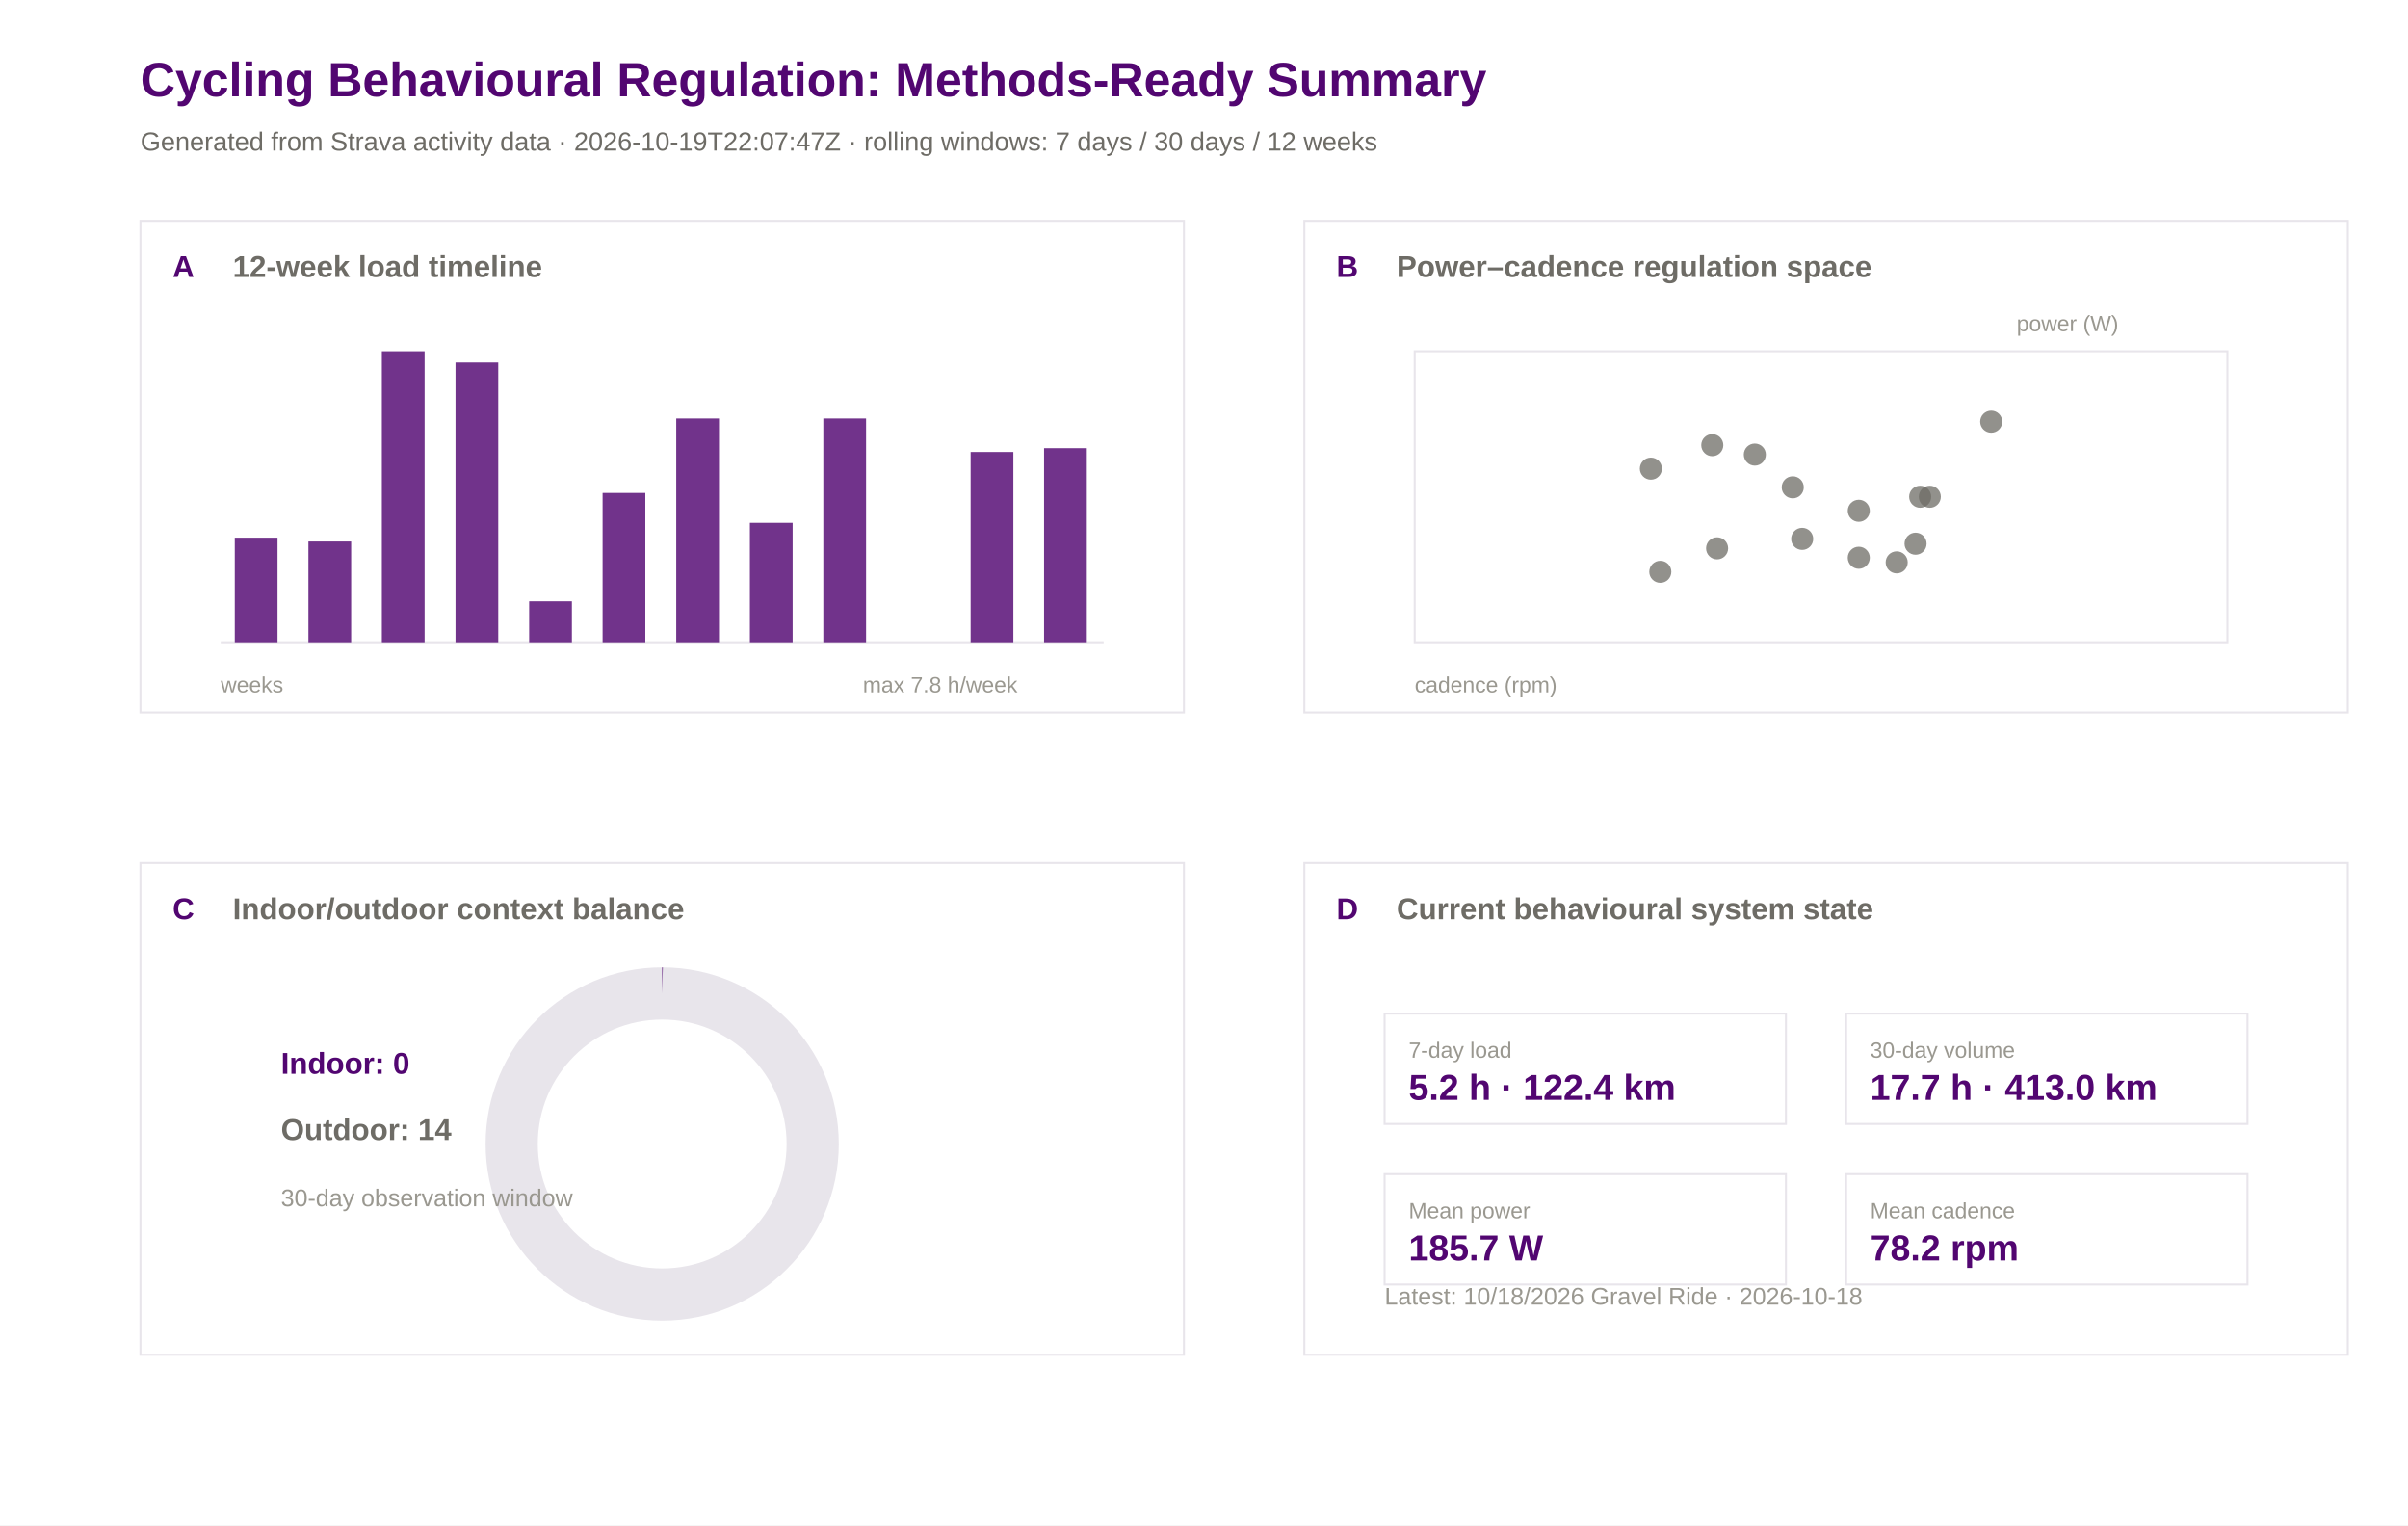
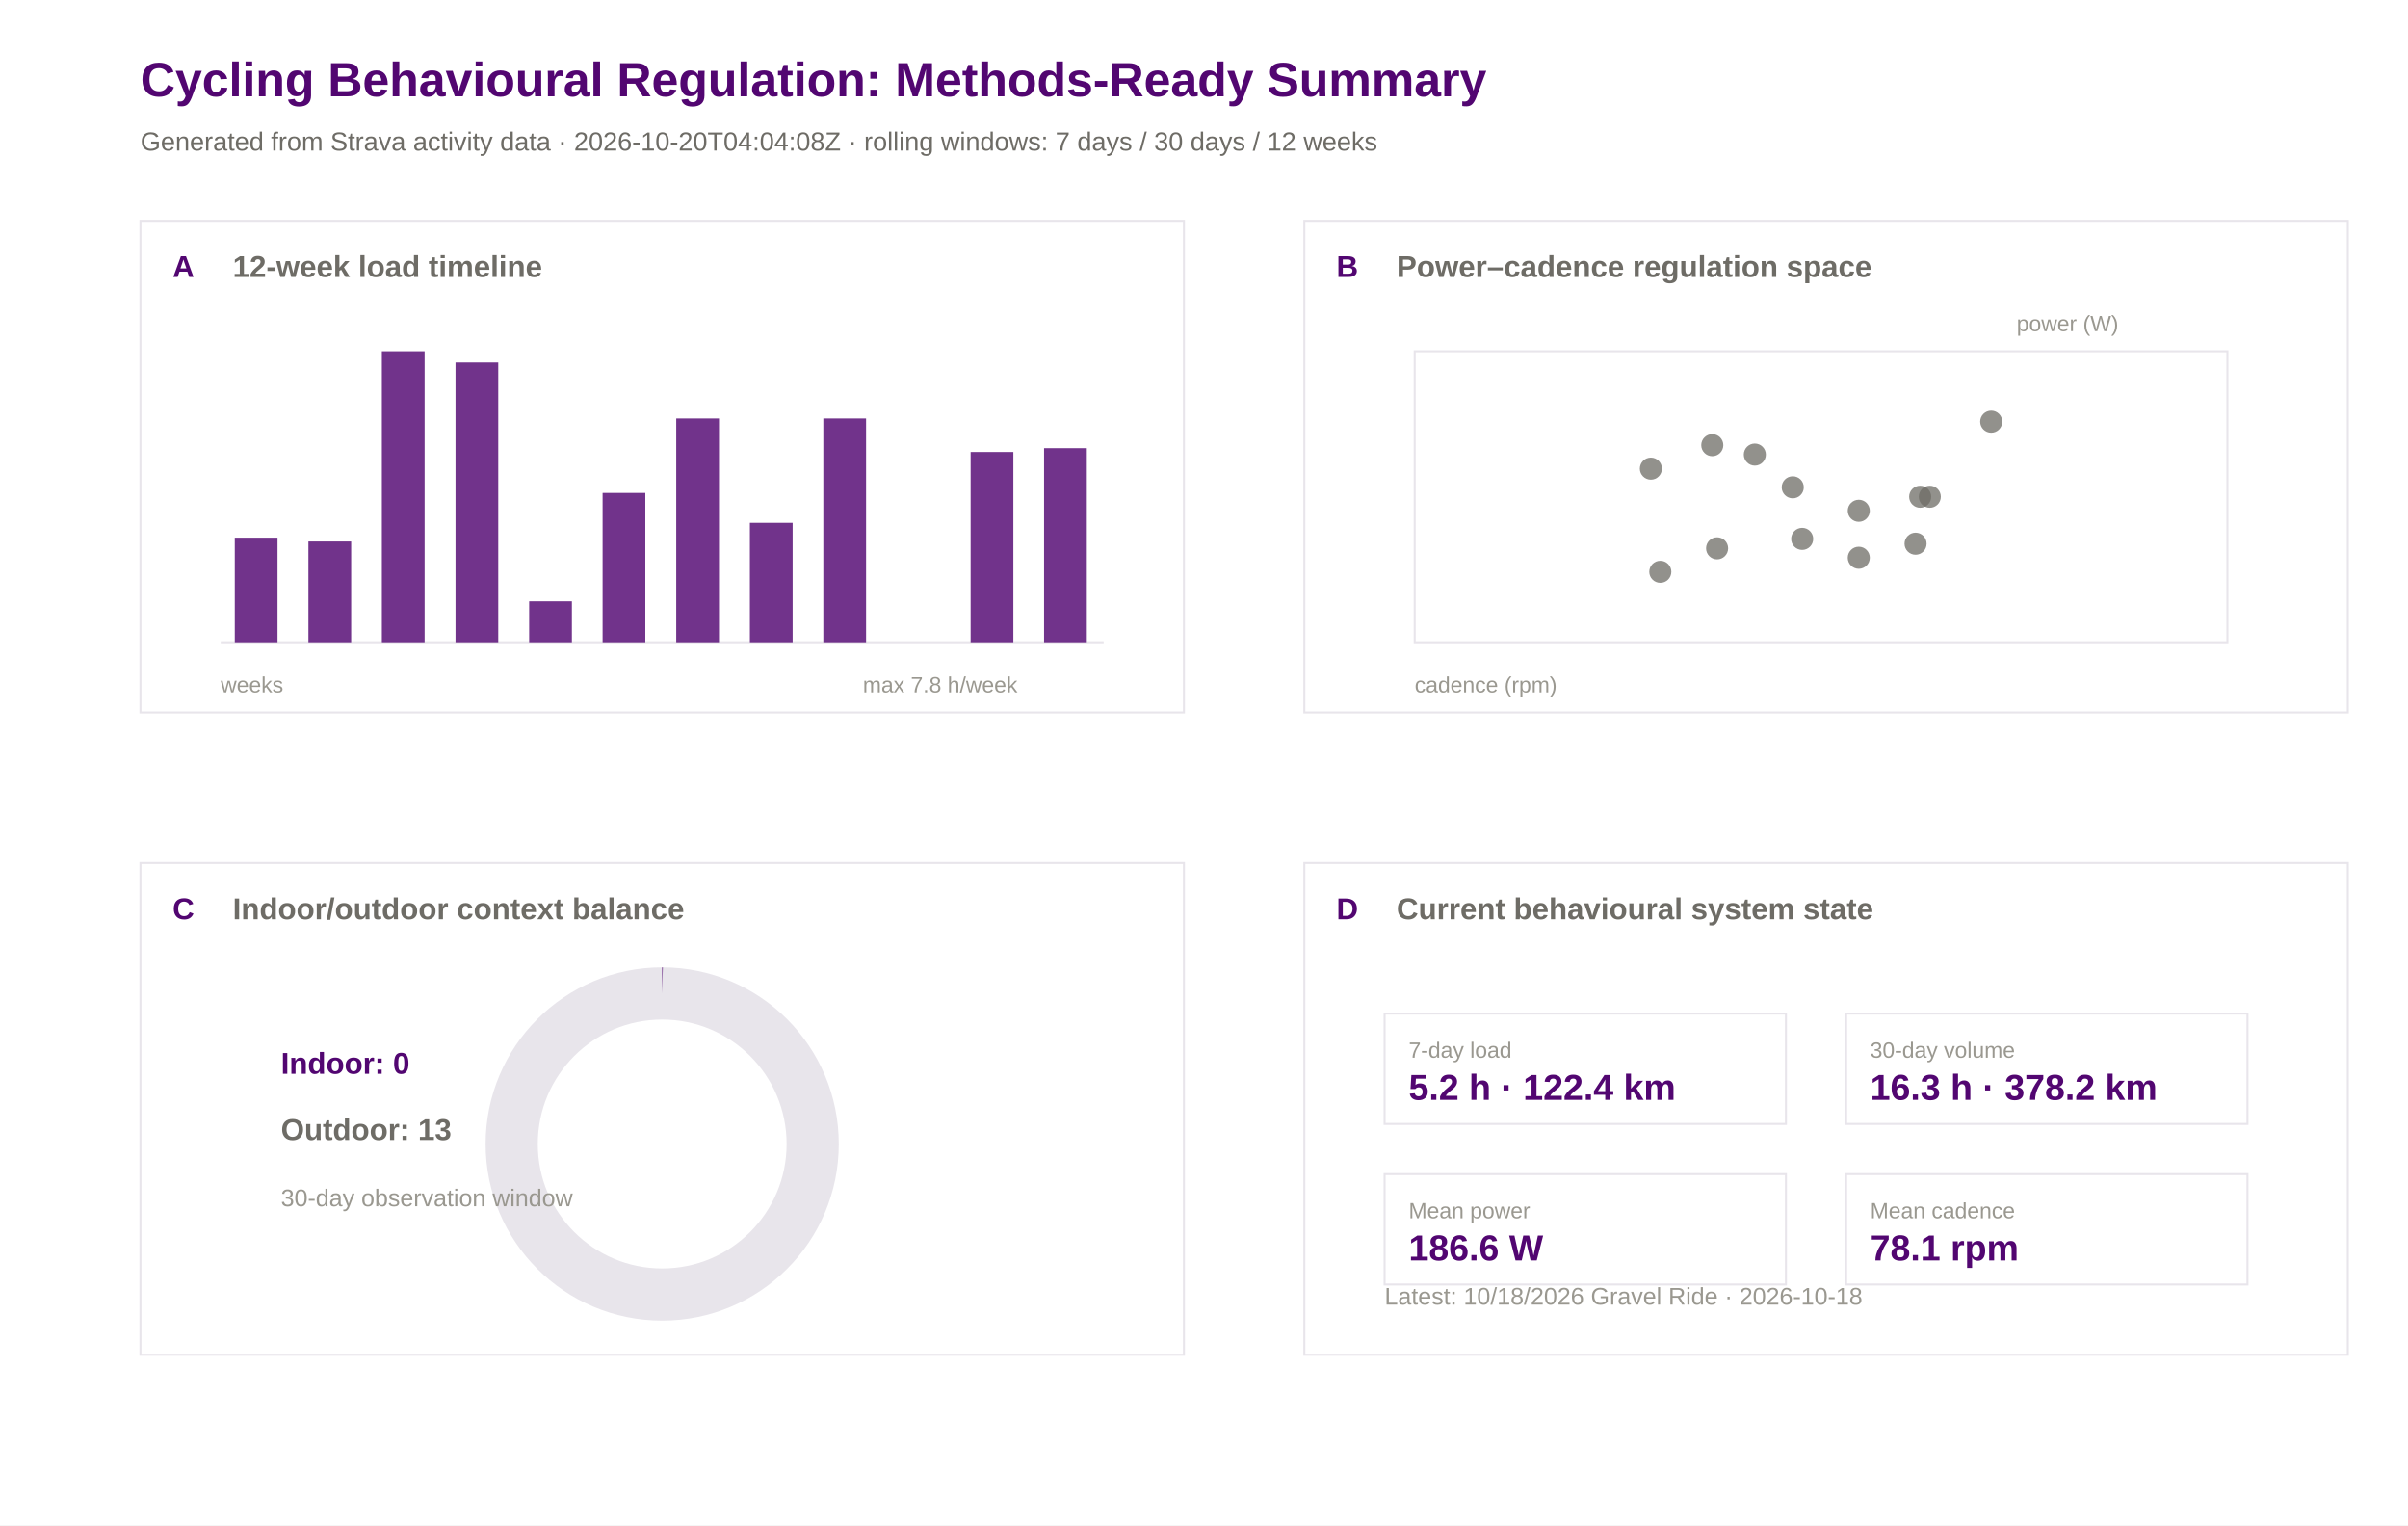
<svg xmlns="http://www.w3.org/2000/svg" width="1200" height="760" viewBox="0 0 1200 760">
  <rect width="100%" height="100%" fill="#ffffff" />
  <text x="70.0" y="48.0" font-family="Arial" font-size="24" font-weight="600" fill="#520671">Cycling Behavioural Regulation: Methods-Ready Summary</text>
-   <text x="70.0" y="75.0" font-family="Arial" font-size="13" font-weight="400" fill="#6e6c66">Generated from Strava activity data · 2026-10-19T22:07:47Z · rolling windows: 7 days / 30 days / 12 weeks</text>
+   <text x="70.0" y="75.0" font-family="Arial" font-size="13" font-weight="400" fill="#6e6c66">Generated from Strava activity data · 2026-10-20T04:04:08Z · rolling windows: 7 days / 30 days / 12 weeks</text>
  <rect x="70" y="110" width="520" height="245" fill="#ffffff" stroke="#e8e5eb" stroke-width="1" />
  <text x="86.0" y="138.0" font-family="Arial" font-size="15" font-weight="600" fill="#520671">A</text>
  <text x="116.0" y="138.0" font-family="Arial" font-size="15" font-weight="600" fill="#6e6c66">12-week load timeline</text>
  <rect x="650" y="110" width="520" height="245" fill="#ffffff" stroke="#e8e5eb" stroke-width="1" />
  <text x="666.0" y="138.0" font-family="Arial" font-size="15" font-weight="600" fill="#520671">B</text>
  <text x="696.0" y="138.0" font-family="Arial" font-size="15" font-weight="600" fill="#6e6c66">Power–cadence regulation space</text>
  <rect x="70" y="430" width="520" height="245" fill="#ffffff" stroke="#e8e5eb" stroke-width="1" />
  <text x="86.0" y="458.0" font-family="Arial" font-size="15" font-weight="600" fill="#520671">C</text>
  <text x="116.0" y="458.0" font-family="Arial" font-size="15" font-weight="600" fill="#6e6c66">Indoor/outdoor context balance</text>
  <rect x="650" y="430" width="520" height="245" fill="#ffffff" stroke="#e8e5eb" stroke-width="1" />
  <text x="666.0" y="458.0" font-family="Arial" font-size="15" font-weight="600" fill="#520671">D</text>
  <text x="696.0" y="458.0" font-family="Arial" font-size="15" font-weight="600" fill="#6e6c66">Current behavioural system state</text>
  <line x1="110" y1="320" x2="550" y2="320" stroke="#e8e5eb" />
  <rect x="117.0" y="267.9" width="21.3" height="52.1" fill="#520671" opacity="0.82" />
  <rect x="153.7" y="269.8" width="21.3" height="50.2" fill="#520671" opacity="0.82" />
  <rect x="190.3" y="175.0" width="21.3" height="145.0" fill="#520671" opacity="0.82" />
  <rect x="227.0" y="180.6" width="21.3" height="139.4" fill="#520671" opacity="0.82" />
  <rect x="263.7" y="299.6" width="21.3" height="20.4" fill="#520671" opacity="0.82" />
  <rect x="300.3" y="245.6" width="21.3" height="74.4" fill="#520671" opacity="0.82" />
  <rect x="337.0" y="208.5" width="21.3" height="111.5" fill="#520671" opacity="0.82" />
  <rect x="373.7" y="260.5" width="21.3" height="59.5" fill="#520671" opacity="0.82" />
  <rect x="410.3" y="208.5" width="21.3" height="111.5" fill="#520671" opacity="0.82" />
  <rect x="447.0" y="320.0" width="21.3" height="0.0" fill="#520671" opacity="0.82" />
  <rect x="483.7" y="225.2" width="21.3" height="94.8" fill="#520671" opacity="0.82" />
  <rect x="520.3" y="223.3" width="21.3" height="96.7" fill="#520671" opacity="0.82" />
  <text x="110.0" y="345.0" font-family="Arial" font-size="11" font-weight="400" fill="#9a9890">weeks</text>
  <text x="430.0" y="345.0" font-family="Arial" font-size="11" font-weight="400" fill="#9a9890">max 7.8 h/week</text>
  <rect x="705" y="175" width="405" height="145" fill="#ffffff" stroke="#e8e5eb" />
-   <circle cx="945.2" cy="280.2" r="5.5" fill="#6e6c66" opacity="0.75" />
  <circle cx="992.3" cy="210.1" r="5.5" fill="#6e6c66" opacity="0.75" />
  <circle cx="853.3" cy="221.8" r="5.5" fill="#6e6c66" opacity="0.75" />
  <circle cx="893.4" cy="242.8" r="5.5" fill="#6e6c66" opacity="0.75" />
  <circle cx="822.7" cy="233.5" r="5.5" fill="#6e6c66" opacity="0.75" />
  <circle cx="827.4" cy="284.9" r="5.5" fill="#6e6c66" opacity="0.75" />
  <circle cx="926.3" cy="254.5" r="5.5" fill="#6e6c66" opacity="0.75" />
  <circle cx="855.7" cy="273.2" r="5.5" fill="#6e6c66" opacity="0.75" />
  <circle cx="874.5" cy="226.5" r="5.5" fill="#6e6c66" opacity="0.75" />
  <circle cx="898.1" cy="268.5" r="5.5" fill="#6e6c66" opacity="0.75" />
  <circle cx="961.7" cy="247.5" r="5.5" fill="#6e6c66" opacity="0.75" />
  <circle cx="954.6" cy="270.9" r="5.5" fill="#6e6c66" opacity="0.75" />
  <circle cx="926.3" cy="277.9" r="5.5" fill="#6e6c66" opacity="0.75" />
  <circle cx="956.9" cy="247.5" r="5.5" fill="#6e6c66" opacity="0.75" />
  <text x="705.0" y="345.0" font-family="Arial" font-size="11" font-weight="400" fill="#9a9890">cadence (rpm)</text>
  <text x="1005.0" y="165.0" font-family="Arial" font-size="11" font-weight="400" fill="#9a9890">power (W)</text>
  <circle cx="330" cy="570" r="75" fill="none" stroke="#e8e5eb" stroke-width="26" />
  <circle cx="330" cy="570" r="75" fill="none" stroke="#520671" stroke-width="26" stroke-dasharray="0.0 471.2" transform="rotate(-90 330 570)" />
  <text x="140.0" y="535.0" font-family="Arial" font-size="15" font-weight="600" fill="#520671">Indoor: 0</text>
-   <text x="140.0" y="568.0" font-family="Arial" font-size="15" font-weight="600" fill="#6e6c66">Outdoor: 14</text>
+   <text x="140.0" y="568.0" font-family="Arial" font-size="15" font-weight="600" fill="#6e6c66">Outdoor: 13</text>
  <text x="140.0" y="601.0" font-family="Arial" font-size="12" font-weight="400" fill="#9a9890">30-day observation window</text>
  <rect x="690" y="505" width="200" height="55" fill="#ffffff" stroke="#e8e5eb" />
  <text x="702.0" y="527.0" font-family="Arial" font-size="11" font-weight="500" fill="#9a9890">7-day load</text>
  <text x="702.0" y="548.0" font-family="Arial" font-size="18" font-weight="600" fill="#520671">5.2 h · 122.4 km</text>
  <rect x="920" y="505" width="200" height="55" fill="#ffffff" stroke="#e8e5eb" />
  <text x="932.0" y="527.0" font-family="Arial" font-size="11" font-weight="500" fill="#9a9890">30-day volume</text>
-   <text x="932.0" y="548.0" font-family="Arial" font-size="18" font-weight="600" fill="#520671">17.7 h · 413.0 km</text>
+   <text x="932.0" y="548.0" font-family="Arial" font-size="18" font-weight="600" fill="#520671">16.3 h · 378.2 km</text>
  <rect x="690" y="585" width="200" height="55" fill="#ffffff" stroke="#e8e5eb" />
  <text x="702.0" y="607.0" font-family="Arial" font-size="11" font-weight="500" fill="#9a9890">Mean power</text>
-   <text x="702.0" y="628.0" font-family="Arial" font-size="18" font-weight="600" fill="#520671">185.7 W</text>
+   <text x="702.0" y="628.0" font-family="Arial" font-size="18" font-weight="600" fill="#520671">186.6 W</text>
  <rect x="920" y="585" width="200" height="55" fill="#ffffff" stroke="#e8e5eb" />
  <text x="932.0" y="607.0" font-family="Arial" font-size="11" font-weight="500" fill="#9a9890">Mean cadence</text>
-   <text x="932.0" y="628.0" font-family="Arial" font-size="18" font-weight="600" fill="#520671">78.2 rpm</text>
+   <text x="932.0" y="628.0" font-family="Arial" font-size="18" font-weight="600" fill="#520671">78.1 rpm</text>
  <text x="690.0" y="650.0" font-family="Arial" font-size="12" font-weight="400" fill="#9a9890">Latest: 10/18/2026 Gravel Ride · 2026-10-18</text>
</svg>
